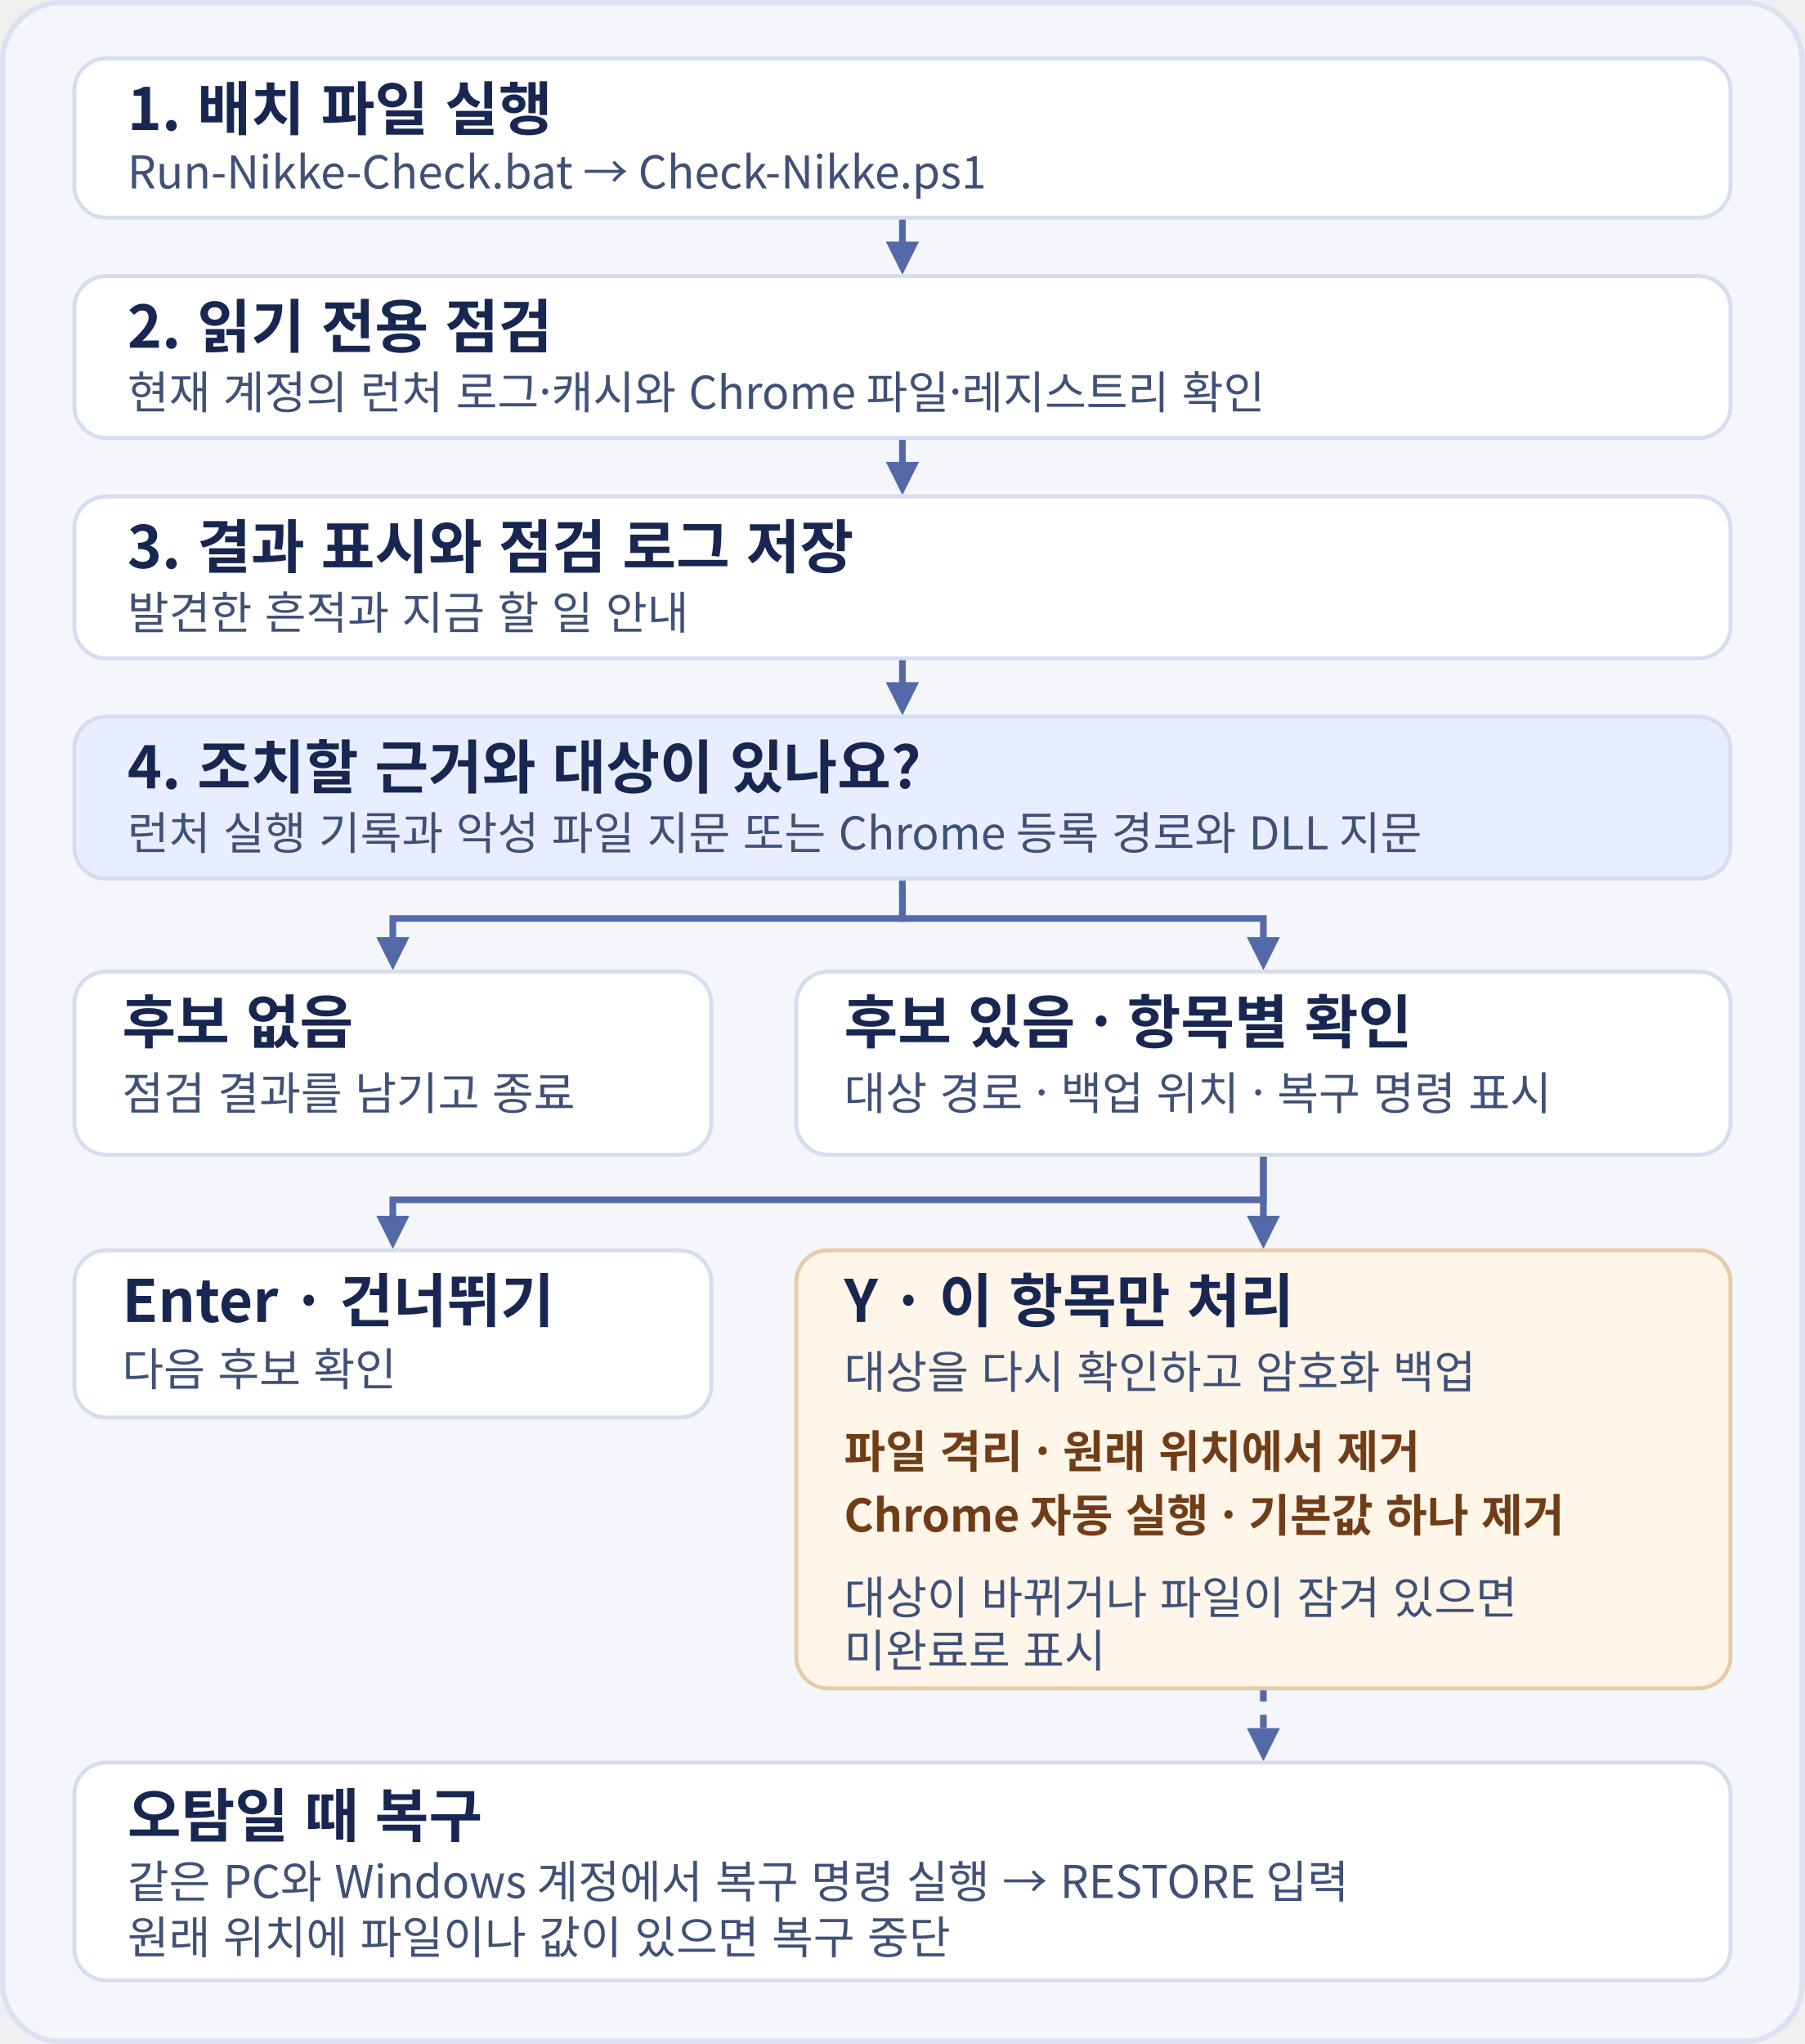
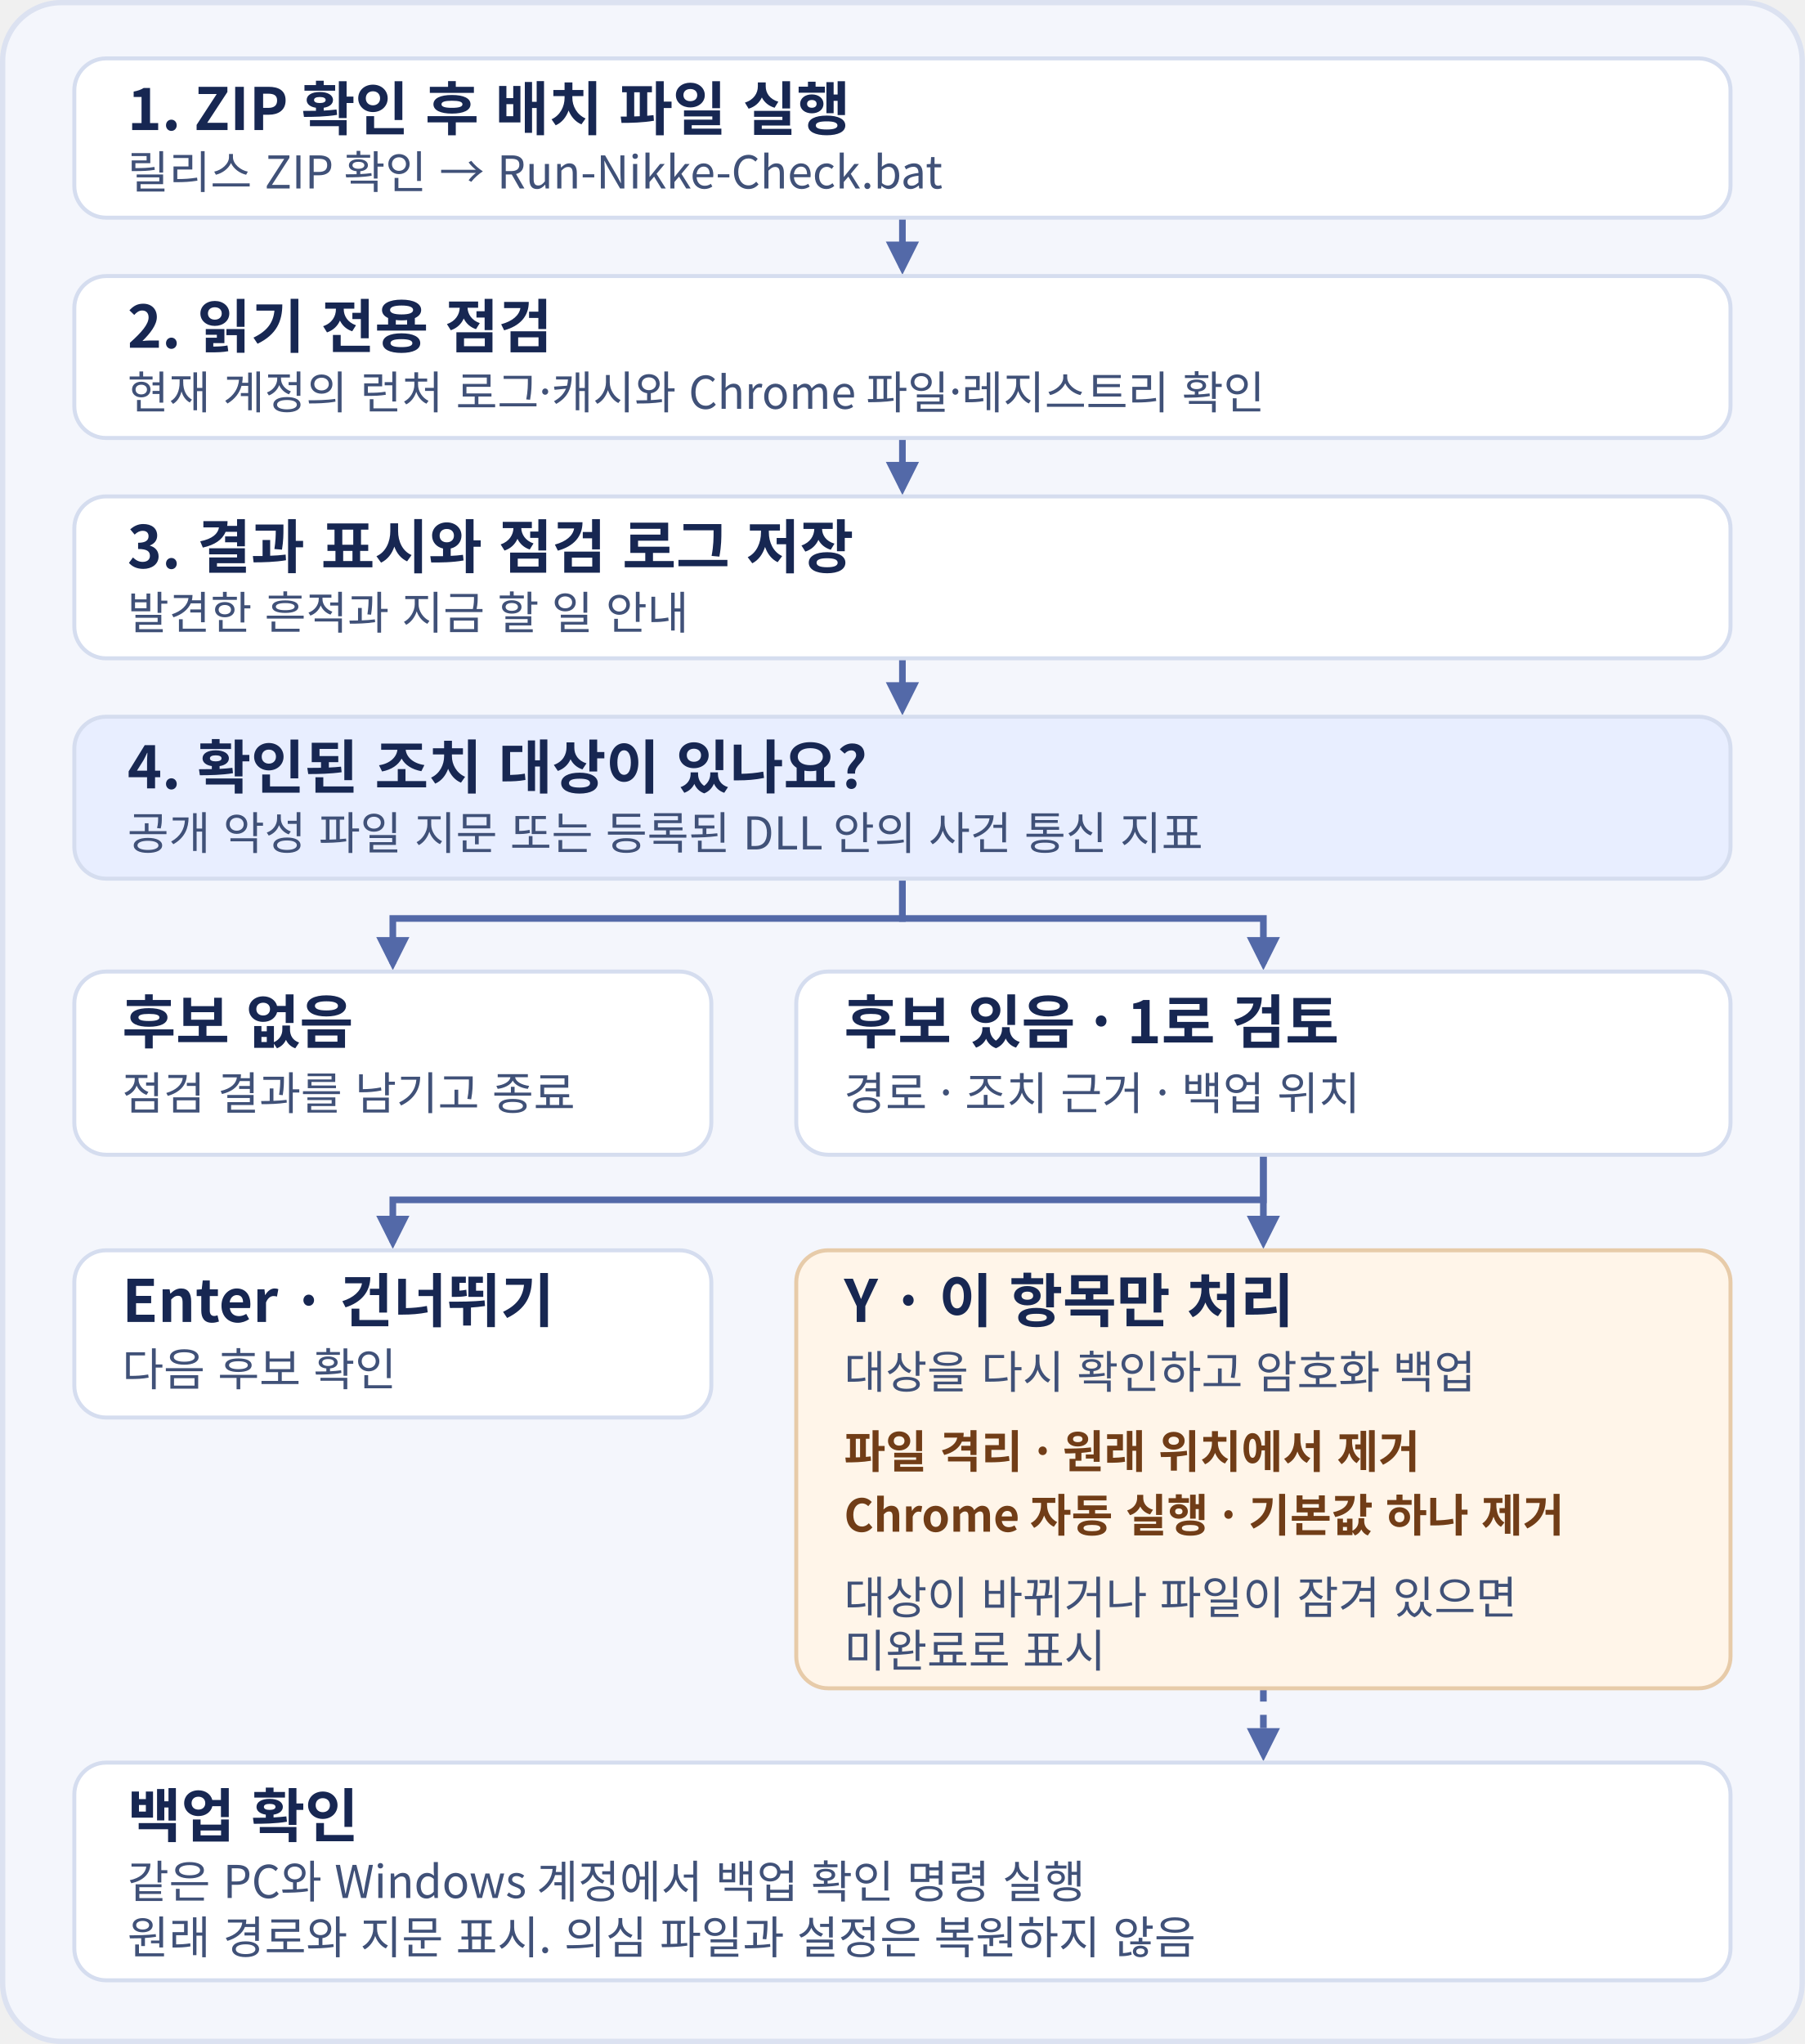
<svg xmlns="http://www.w3.org/2000/svg" width="680" height="770" viewBox="0 0 680 770" role="img" aria-labelledby="flow-title flow-desc" xml:lang="ko">
  <defs>
    <marker id="arrow" viewBox="0 0 10 10" refX="8" refY="5" markerWidth="5" markerHeight="5" orient="auto">
      <path d="M0 0L10 5L0 10z" fill="#5369a8" />
    </marker>
  </defs>
  <rect x="1" y="1" width="678" height="768" rx="22" fill="#f4f6fc" stroke="#dce2f1" stroke-width="2" />
  <g fill="none" stroke="#5369a8" stroke-width="2.5" marker-end="url(#arrow)">
    <path d="M340 82v19" />
    <path d="M340 165v19" />
    <path d="M340 248v19" />
    <path d="M340 331v15H148v17" />
    <path d="M340 331v15h136v17" />
    <path d="M476 435v17H148v16" />
    <path d="M476 435v33" />
    <path d="M476 636v25" stroke-dasharray="5 5" />
  </g>
  <g fill="#fff" stroke="#d5ddef" stroke-width="1.5">
    <rect x="28" y="22" width="624" height="60" rx="12" />
    <rect x="28" y="104" width="624" height="61" rx="12" />
    <rect x="28" y="187" width="624" height="61" rx="12" />
    <rect x="28" y="270" width="624" height="61" rx="12" fill="#e8eeff" />
    <rect x="28" y="366" width="240" height="69" rx="12" />
    <rect x="300" y="366" width="352" height="69" rx="12" />
    <rect x="28" y="471" width="240" height="63" rx="12" />
    <rect x="300" y="471" width="352" height="165" rx="12" fill="#fff5e9" stroke="#e7cba9" />
    <rect x="28" y="664" width="624" height="82" rx="12" />
  </g>
  <g font-family="'Malgun Gothic', 'Apple SD Gothic Neo', 'Noto Sans CJK KR', sans-serif">
    <g fill="#172752" font-size="22" font-weight="700">
-       <text x="48" y="49">1. 배치 파일 실행</text>
+       <text x="48" y="49">1. ZIP 확인 후 배치 파일 실행</text>
      <text x="48" y="131">2. 읽기 전용 점검</text>
      <text x="48" y="214">3. 결과 표시와 점검 로그 저장</text>
-       <text x="48" y="297">4. 조치할 근거와 대상이 있나요?</text>
+       <text x="48" y="297">4. 확인된 조치 대상이 있나요?</text>
      <text x="46" y="393">후보 없음</text>
-       <text x="318" y="393">후보 있음 · 항목별 확인</text>
+       <text x="318" y="393">후보 있음 · 1로 검토</text>
      <text x="46" y="498">Enter · 건너뛰기</text>
      <text x="318" y="498">Y · 이 항목만 처리</text>
-       <text x="48" y="692">오탐일 때 복구</text>
+       <text x="48" y="692">백업 확인</text>
    </g>
    <g fill="#405178" font-size="17">
-       <text x="48" y="71">Run-Nikke-Check.bat → Check-Nikke.ps1</text>
+       <text x="48" y="71">릴리스 ZIP 확인 → Run-Nikke-Check.bat</text>
      <text x="48" y="154">현재 계정의 런처 로그·캐시와 Chrome 파일·레지스트리 확인</text>
      <text x="48" y="237">발견한 흔적과 지금 할 일 안내</text>
-       <text x="48" y="320">런처 실행 기록과 악성 파일 지문 또는 Chrome 등록 경로와 DLL 지문</text>
+       <text x="48" y="320">공개 악성 파일 지문 또는 등록된 DLL 안의 사건 통신 지표</text>
      <text x="46" y="418">점검 결과를 남기고 종료</text>
-       <text x="318" y="418">대상 경로 · 백업 위치 · 복구 명령 표시</text>
+       <text x="318" y="418">경로 · 조치 근거 · 백업 위치</text>
      <text x="46" y="522">다음 후보 확인</text>
      <text x="318" y="523">대상을 다시 확인하고 암호화 백업</text>
      <text x="318" y="608">대상이 바뀌거나 파일이 잠겨 있으면</text>
      <text x="318" y="628">미완료로 표시</text>
-       <text x="48" y="715">같은 PC와 Windows 계정에서 복구 명령 실행 → RESTORE 입력</text>
-       <text x="48" y="736">원래 위치에 파일이나 값이 있으면 복구 중단</text>
+       <text x="48" y="715">같은 PC와 Windows 계정에서 백업 확인 명령 실행</text>
+       <text x="48" y="736">원래 경로와 지문 표시. 의심 파일과 설정은 복원하지 않음</text>
    </g>
    <g fill="#713d17" font-size="17" font-weight="700">
      <text x="318" y="553">파일 격리 · 원래 위치에서 제거</text>
      <text x="318" y="577">Chrome 자동 실행 · 기본값 하나 제거</text>
    </g>
  </g>
</svg>
